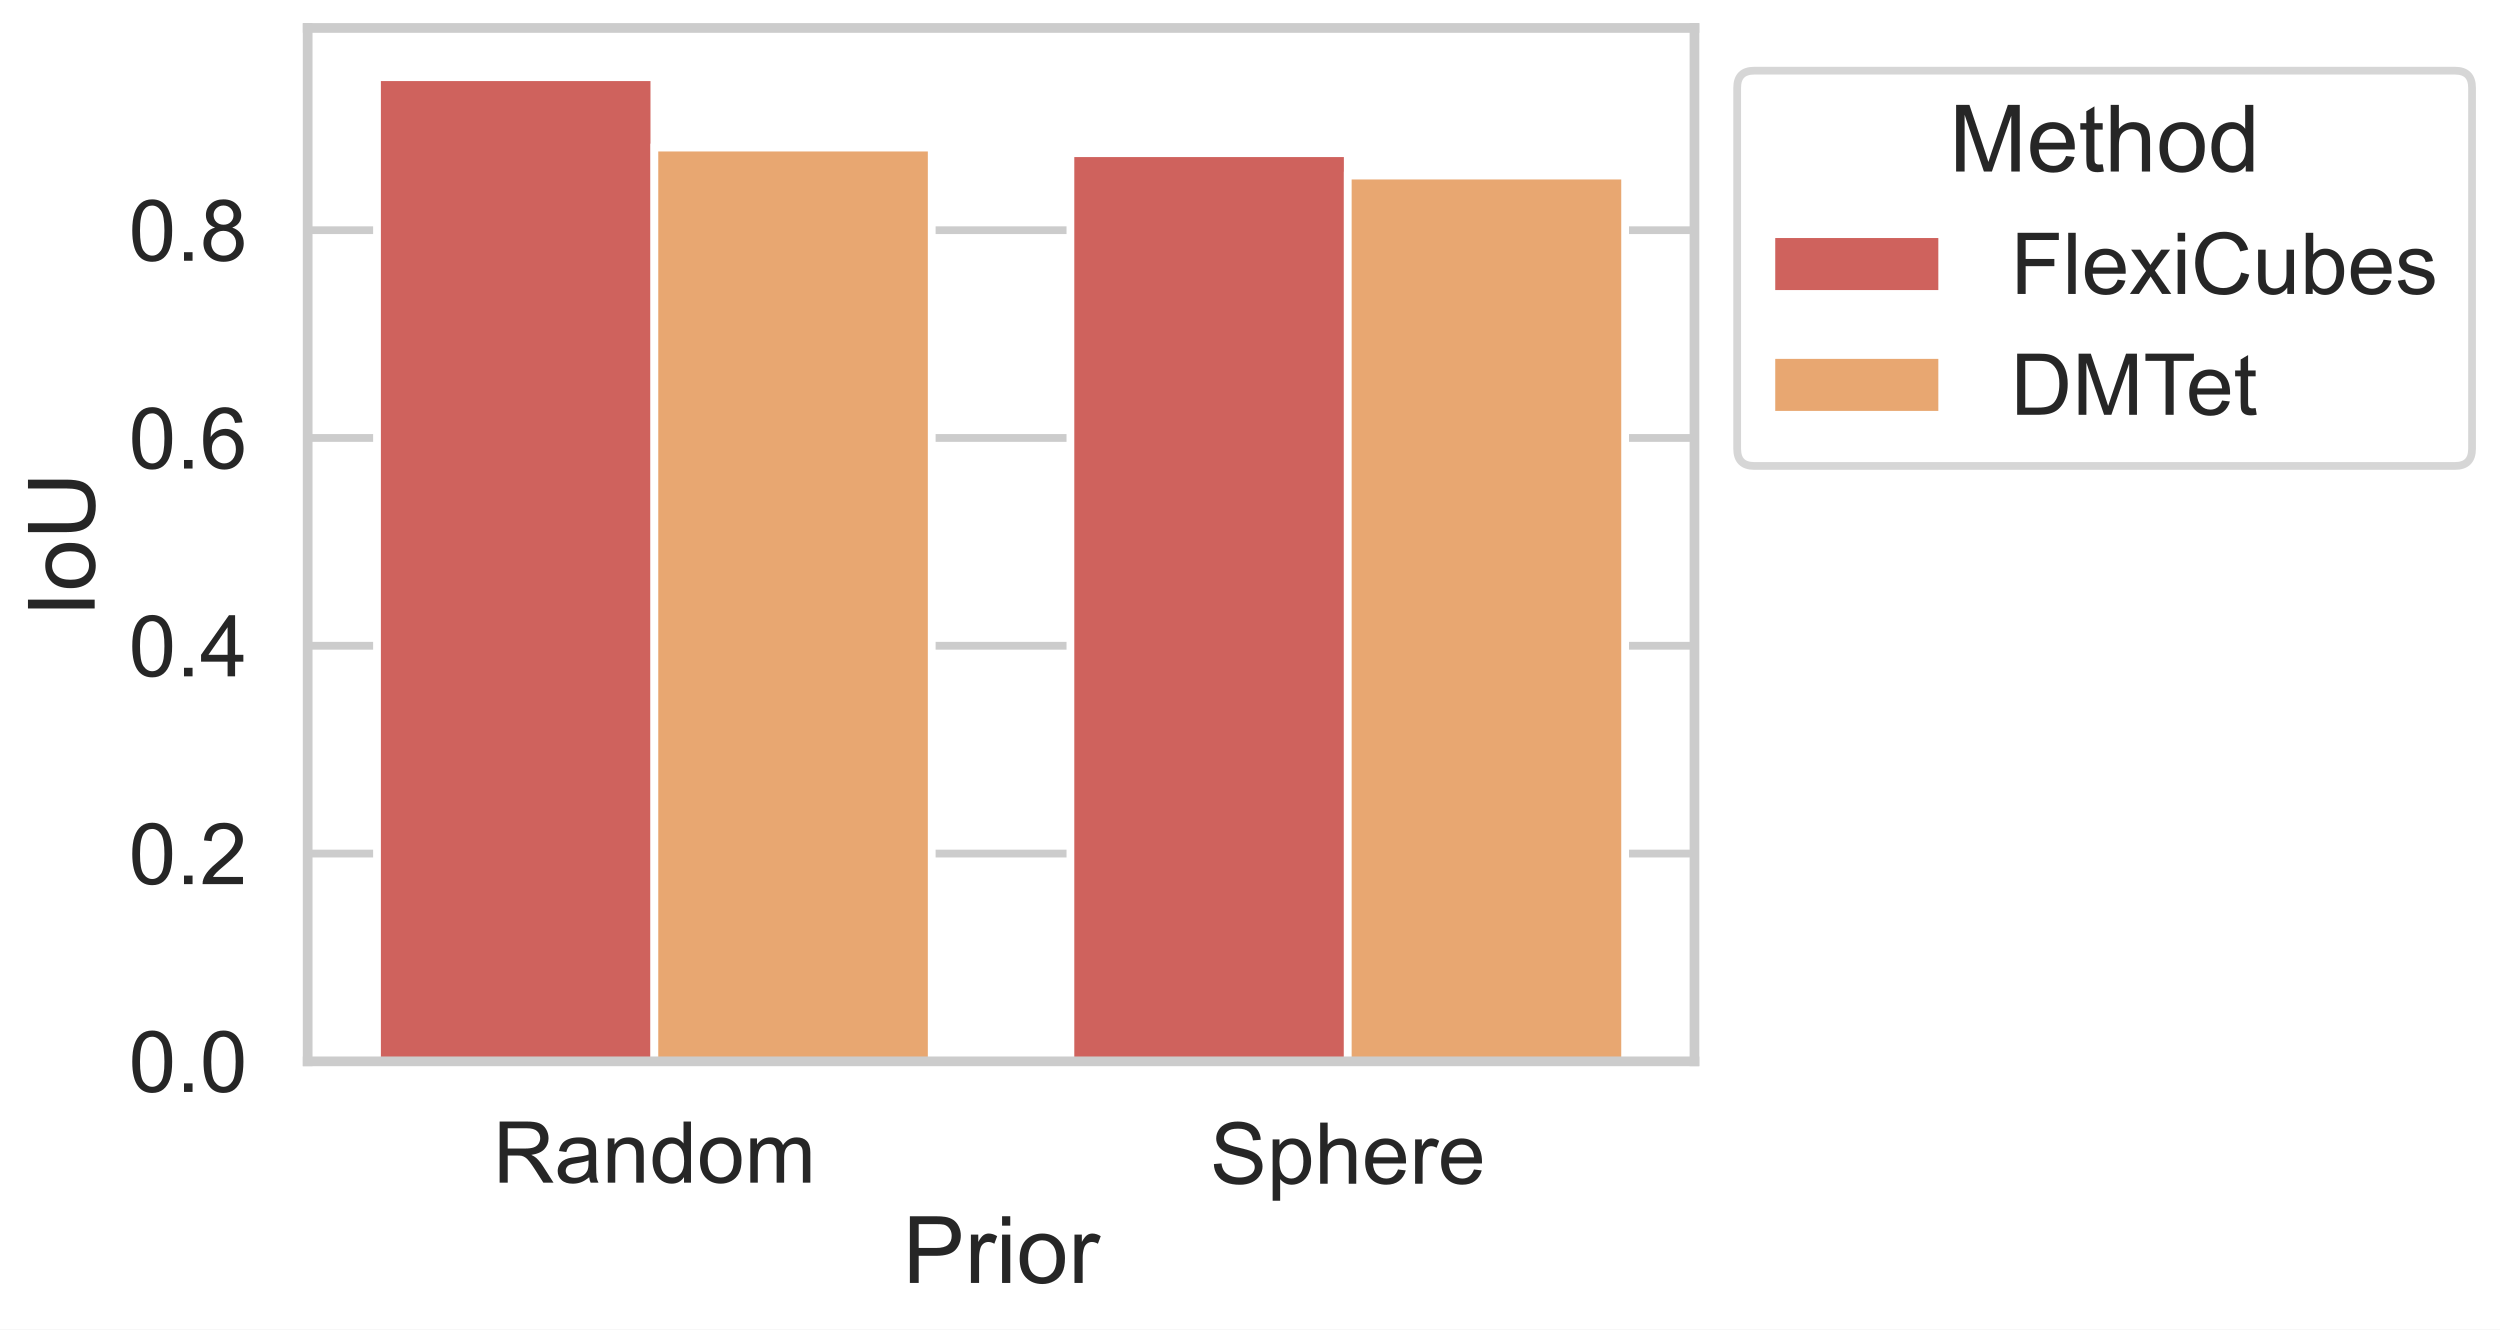
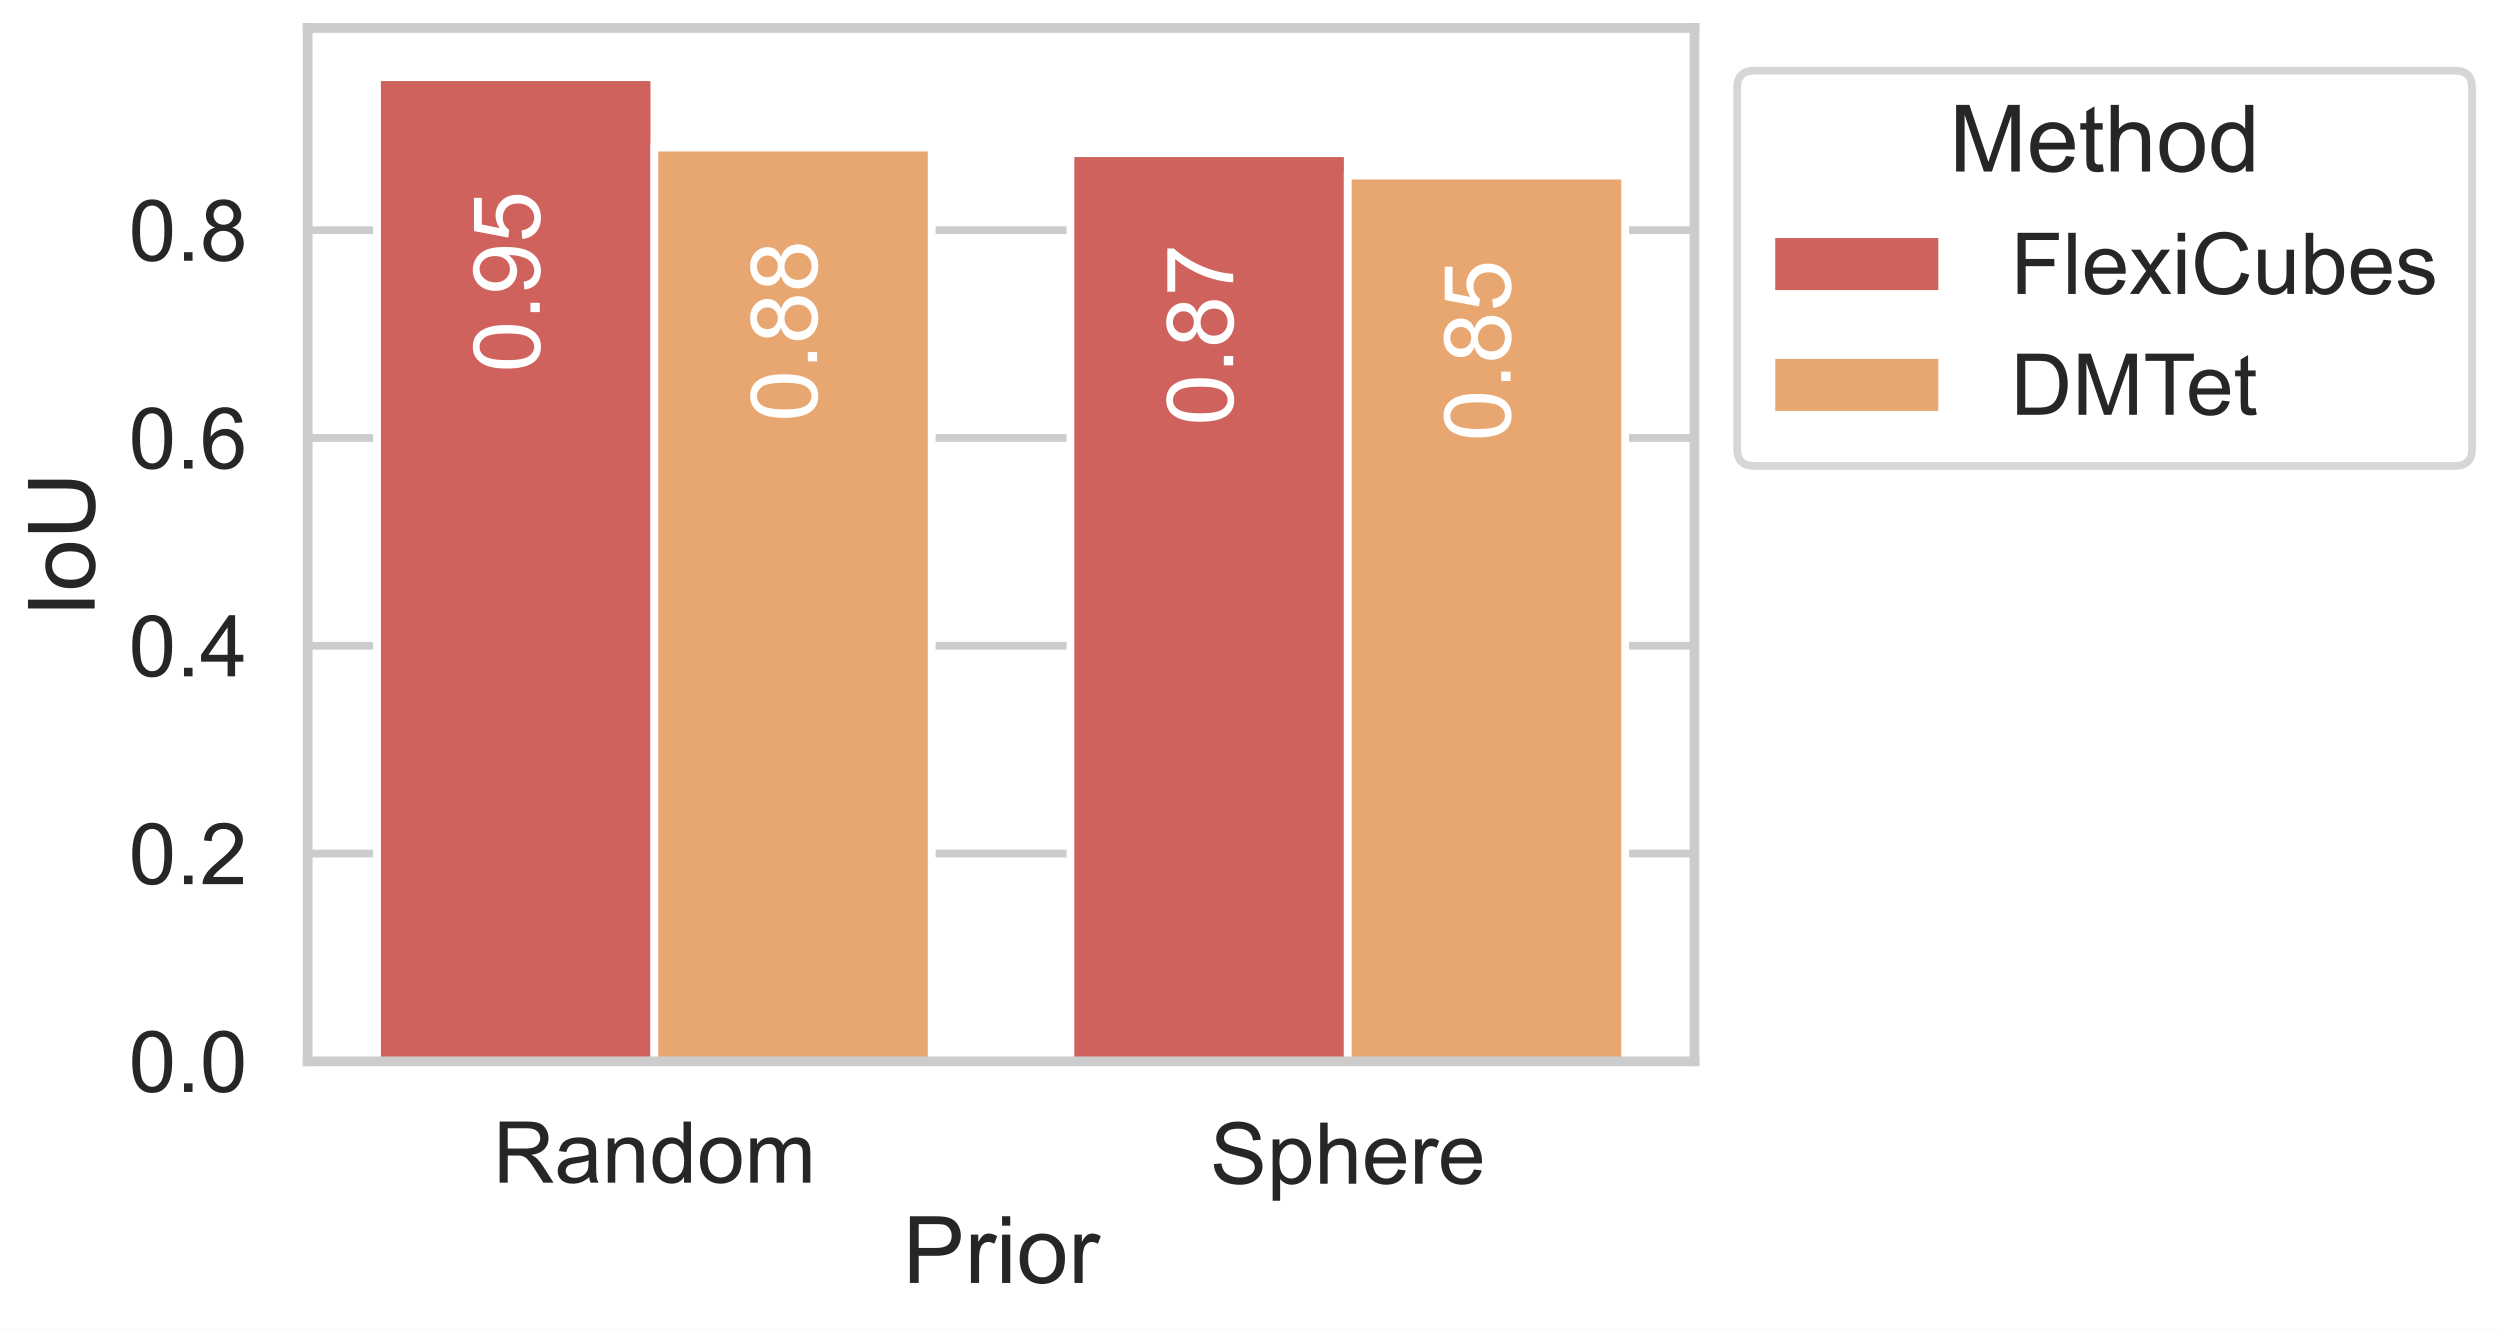
<svg xmlns="http://www.w3.org/2000/svg" xmlns:xlink="http://www.w3.org/1999/xlink" width="643.787pt" height="342.349pt" viewBox="0 0 643.787 342.349" version="1.1">
  <defs>
    <style type="text/css">*{stroke-linejoin: round; stroke-linecap: butt}</style>
  </defs>
  <g id="figure_1">
    <g id="patch_1">
      <path d="M 0 342.349  L 643.787 342.349  L 643.787 0  L 0 0  z " style="fill: #ffffff" />
    </g>
    <g id="axes_1">
      <g id="patch_2">
        <path d="M 79.229 273.312  L 436.349 273.312  L 436.349 7.2  L 79.229 7.2  z " style="fill: #ffffff" />
      </g>
      <g id="matplotlib.axis_1">
        <g id="xtick_1">
          <g id="text_1">
            <g style="fill: #262626" transform="translate(126.9339 304.5592) scale(0.22 -0.22)">
              <defs>
                <path id="ArialMT-52" d="M 503 0  L 503 4581  L 2534 4581  Q 3147 4581 3465 4457  Q 3784 4334 3975 4021  Q 4166 3709 4166 3331  Q 4166 2844 3850 2509  Q 3534 2175 2875 2084  Q 3116 1969 3241 1856  Q 3506 1613 3744 1247  L 4541 0  L 3778 0  L 3172 953  Q 2906 1366 2734 1584  Q 2563 1803 2427 1890  Q 2291 1978 2150 2013  Q 2047 2034 1813 2034  L 1109 2034  L 1109 0  L 503 0  z M 1109 2559  L 2413 2559  Q 2828 2559 3062 2645  Q 3297 2731 3419 2920  Q 3541 3109 3541 3331  Q 3541 3656 3305 3865  Q 3069 4075 2559 4075  L 1109 4075  L 1109 2559  z " transform="scale(0.015625)" />
                <path id="ArialMT-61" d="M 2588 409  Q 2275 144 1986 34  Q 1697 -75 1366 -75  Q 819 -75 525 192  Q 231 459 231 875  Q 231 1119 342 1320  Q 453 1522 633 1644  Q 813 1766 1038 1828  Q 1203 1872 1538 1913  Q 2219 1994 2541 2106  Q 2544 2222 2544 2253  Q 2544 2597 2384 2738  Q 2169 2928 1744 2928  Q 1347 2928 1158 2789  Q 969 2650 878 2297  L 328 2372  Q 403 2725 575 2942  Q 747 3159 1072 3276  Q 1397 3394 1825 3394  Q 2250 3394 2515 3294  Q 2781 3194 2906 3042  Q 3031 2891 3081 2659  Q 3109 2516 3109 2141  L 3109 1391  Q 3109 606 3145 398  Q 3181 191 3288 0  L 2700 0  Q 2613 175 2588 409  z M 2541 1666  Q 2234 1541 1622 1453  Q 1275 1403 1131 1340  Q 988 1278 909 1158  Q 831 1038 831 891  Q 831 666 1001 516  Q 1172 366 1500 366  Q 1825 366 2078 508  Q 2331 650 2450 897  Q 2541 1088 2541 1459  L 2541 1666  z " transform="scale(0.015625)" />
                <path id="ArialMT-6e" d="M 422 0  L 422 3319  L 928 3319  L 928 2847  Q 1294 3394 1984 3394  Q 2284 3394 2536 3286  Q 2788 3178 2913 3003  Q 3038 2828 3088 2588  Q 3119 2431 3119 2041  L 3119 0  L 2556 0  L 2556 2019  Q 2556 2363 2490 2533  Q 2425 2703 2258 2804  Q 2091 2906 1866 2906  Q 1506 2906 1245 2678  Q 984 2450 984 1813  L 984 0  L 422 0  z " transform="scale(0.015625)" />
                <path id="ArialMT-64" d="M 2575 0  L 2575 419  Q 2259 -75 1647 -75  Q 1250 -75 917 144  Q 584 363 401 755  Q 219 1147 219 1656  Q 219 2153 384 2558  Q 550 2963 881 3178  Q 1213 3394 1622 3394  Q 1922 3394 2156 3267  Q 2391 3141 2538 2938  L 2538 4581  L 3097 4581  L 3097 0  L 2575 0  z M 797 1656  Q 797 1019 1065 703  Q 1334 388 1700 388  Q 2069 388 2326 689  Q 2584 991 2584 1609  Q 2584 2291 2321 2609  Q 2059 2928 1675 2928  Q 1300 2928 1048 2622  Q 797 2316 797 1656  z " transform="scale(0.015625)" />
                <path id="ArialMT-6f" d="M 213 1659  Q 213 2581 725 3025  Q 1153 3394 1769 3394  Q 2453 3394 2887 2945  Q 3322 2497 3322 1706  Q 3322 1066 3130 698  Q 2938 331 2570 128  Q 2203 -75 1769 -75  Q 1072 -75 642 372  Q 213 819 213 1659  z M 791 1659  Q 791 1022 1069 705  Q 1347 388 1769 388  Q 2188 388 2466 706  Q 2744 1025 2744 1678  Q 2744 2294 2464 2611  Q 2184 2928 1769 2928  Q 1347 2928 1069 2612  Q 791 2297 791 1659  z " transform="scale(0.015625)" />
                <path id="ArialMT-6d" d="M 422 0  L 422 3319  L 925 3319  L 925 2853  Q 1081 3097 1340 3245  Q 1600 3394 1931 3394  Q 2300 3394 2536 3241  Q 2772 3088 2869 2813  Q 3263 3394 3894 3394  Q 4388 3394 4653 3120  Q 4919 2847 4919 2278  L 4919 0  L 4359 0  L 4359 2091  Q 4359 2428 4304 2576  Q 4250 2725 4106 2815  Q 3963 2906 3769 2906  Q 3419 2906 3187 2673  Q 2956 2441 2956 1928  L 2956 0  L 2394 0  L 2394 2156  Q 2394 2531 2256 2718  Q 2119 2906 1806 2906  Q 1569 2906 1367 2781  Q 1166 2656 1075 2415  Q 984 2175 984 1722  L 984 0  L 422 0  z " transform="scale(0.015625)" />
              </defs>
              <use xlink:href="#ArialMT-52" />
              <use xlink:href="#ArialMT-61" transform="translate(72.2168 0)" />
              <use xlink:href="#ArialMT-6e" transform="translate(127.832 0)" />
              <use xlink:href="#ArialMT-64" transform="translate(183.4473 0)" />
              <use xlink:href="#ArialMT-6f" transform="translate(239.0625 0)" />
              <use xlink:href="#ArialMT-6d" transform="translate(294.6777 0)" />
            </g>
          </g>
        </g>
        <g id="xtick_2">
          <g id="text_2">
            <g style="fill: #262626" transform="translate(311.6006 304.8273) scale(0.22 -0.22)">
              <defs>
                <path id="ArialMT-53" d="M 288 1472  L 859 1522  Q 900 1178 1048 958  Q 1197 738 1509 602  Q 1822 466 2213 466  Q 2559 466 2825 569  Q 3091 672 3220 851  Q 3350 1031 3350 1244  Q 3350 1459 3225 1620  Q 3100 1781 2813 1891  Q 2628 1963 1997 2114  Q 1366 2266 1113 2400  Q 784 2572 623 2826  Q 463 3081 463 3397  Q 463 3744 659 4045  Q 856 4347 1234 4503  Q 1613 4659 2075 4659  Q 2584 4659 2973 4495  Q 3363 4331 3572 4012  Q 3781 3694 3797 3291  L 3216 3247  Q 3169 3681 2898 3903  Q 2628 4125 2100 4125  Q 1550 4125 1298 3923  Q 1047 3722 1047 3438  Q 1047 3191 1225 3031  Q 1400 2872 2139 2705  Q 2878 2538 3153 2413  Q 3553 2228 3743 1945  Q 3934 1663 3934 1294  Q 3934 928 3725 604  Q 3516 281 3123 101  Q 2731 -78 2241 -78  Q 1619 -78 1198 103  Q 778 284 539 648  Q 300 1013 288 1472  z " transform="scale(0.015625)" />
                <path id="ArialMT-70" d="M 422 -1272  L 422 3319  L 934 3319  L 934 2888  Q 1116 3141 1344 3267  Q 1572 3394 1897 3394  Q 2322 3394 2647 3175  Q 2972 2956 3137 2557  Q 3303 2159 3303 1684  Q 3303 1175 3120 767  Q 2938 359 2589 142  Q 2241 -75 1856 -75  Q 1575 -75 1351 44  Q 1128 163 984 344  L 984 -1272  L 422 -1272  z M 931 1641  Q 931 1000 1190 694  Q 1450 388 1819 388  Q 2194 388 2461 705  Q 2728 1022 2728 1688  Q 2728 2322 2467 2637  Q 2206 2953 1844 2953  Q 1484 2953 1207 2617  Q 931 2281 931 1641  z " transform="scale(0.015625)" />
                <path id="ArialMT-68" d="M 422 0  L 422 4581  L 984 4581  L 984 2938  Q 1378 3394 1978 3394  Q 2347 3394 2619 3248  Q 2891 3103 3008 2847  Q 3125 2591 3125 2103  L 3125 0  L 2563 0  L 2563 2103  Q 2563 2525 2380 2717  Q 2197 2909 1863 2909  Q 1613 2909 1392 2779  Q 1172 2650 1078 2428  Q 984 2206 984 1816  L 984 0  L 422 0  z " transform="scale(0.015625)" />
                <path id="ArialMT-65" d="M 2694 1069  L 3275 997  Q 3138 488 2766 206  Q 2394 -75 1816 -75  Q 1088 -75 661 373  Q 234 822 234 1631  Q 234 2469 665 2931  Q 1097 3394 1784 3394  Q 2450 3394 2872 2941  Q 3294 2488 3294 1666  Q 3294 1616 3291 1516  L 816 1516  Q 847 969 1125 678  Q 1403 388 1819 388  Q 2128 388 2347 550  Q 2566 713 2694 1069  z M 847 1978  L 2700 1978  Q 2663 2397 2488 2606  Q 2219 2931 1791 2931  Q 1403 2931 1139 2672  Q 875 2413 847 1978  z " transform="scale(0.015625)" />
                <path id="ArialMT-72" d="M 416 0  L 416 3319  L 922 3319  L 922 2816  Q 1116 3169 1280 3281  Q 1444 3394 1641 3394  Q 1925 3394 2219 3213  L 2025 2691  Q 1819 2813 1613 2813  Q 1428 2813 1281 2702  Q 1134 2591 1072 2394  Q 978 2094 978 1738  L 978 0  L 416 0  z " transform="scale(0.015625)" />
              </defs>
              <use xlink:href="#ArialMT-53" />
              <use xlink:href="#ArialMT-70" transform="translate(66.69922 0)" />
              <use xlink:href="#ArialMT-68" transform="translate(122.3145 0)" />
              <use xlink:href="#ArialMT-65" transform="translate(177.9297 0)" />
              <use xlink:href="#ArialMT-72" transform="translate(233.5449 0)" />
              <use xlink:href="#ArialMT-65" transform="translate(266.8457 0)" />
            </g>
          </g>
        </g>
        <g id="text_3">
          <g style="fill: #262626" transform="translate(232.4538 330.3786) scale(0.24 -0.24)">
            <defs>
              <path id="ArialMT-50" d="M 494 0  L 494 4581  L 2222 4581  Q 2678 4581 2919 4538  Q 3256 4481 3484 4323  Q 3713 4166 3852 3881  Q 3991 3597 3991 3256  Q 3991 2672 3619 2267  Q 3247 1863 2275 1863  L 1100 1863  L 1100 0  L 494 0  z M 1100 2403  L 2284 2403  Q 2872 2403 3119 2622  Q 3366 2841 3366 3238  Q 3366 3525 3220 3729  Q 3075 3934 2838 4000  Q 2684 4041 2272 4041  L 1100 4041  L 1100 2403  z " transform="scale(0.015625)" />
              <path id="ArialMT-69" d="M 425 3934  L 425 4581  L 988 4581  L 988 3934  L 425 3934  z M 425 0  L 425 3319  L 988 3319  L 988 0  L 425 0  z " transform="scale(0.015625)" />
            </defs>
            <use xlink:href="#ArialMT-50" />
            <use xlink:href="#ArialMT-72" transform="translate(66.69922 0)" />
            <use xlink:href="#ArialMT-69" transform="translate(100 0)" />
            <use xlink:href="#ArialMT-6f" transform="translate(122.2168 0)" />
            <use xlink:href="#ArialMT-72" transform="translate(177.832 0)" />
          </g>
        </g>
      </g>
      <g id="matplotlib.axis_2">
        <g id="ytick_1">
          <g id="line2d_1">
-             <path d="M 79.229 273.312  L 436.349 273.312  " clip-path="url(#pe503f9688b)" style="fill: none; stroke: #cccccc; stroke-width: 2; stroke-linecap: round" />
+             <path d="M 79.229 273.312  L 436.349 273.312  " clip-path="url(#peb09f26eeb)" style="fill: none; stroke: #cccccc; stroke-width: 2; stroke-linecap: round" />
          </g>
          <g id="text_4">
            <g style="fill: #262626" transform="translate(33.14875 281.1856) scale(0.22 -0.22)">
              <defs>
                <path id="ArialMT-30" d="M 266 2259  Q 266 3072 433 3567  Q 600 4063 929 4331  Q 1259 4600 1759 4600  Q 2128 4600 2406 4451  Q 2684 4303 2865 4023  Q 3047 3744 3150 3342  Q 3253 2941 3253 2259  Q 3253 1453 3087 958  Q 2922 463 2592 192  Q 2263 -78 1759 -78  Q 1097 -78 719 397  Q 266 969 266 2259  z M 844 2259  Q 844 1131 1108 757  Q 1372 384 1759 384  Q 2147 384 2411 759  Q 2675 1134 2675 2259  Q 2675 3391 2411 3762  Q 2147 4134 1753 4134  Q 1366 4134 1134 3806  Q 844 3388 844 2259  z " transform="scale(0.015625)" />
                <path id="ArialMT-2e" d="M 581 0  L 581 641  L 1222 641  L 1222 0  L 581 0  z " transform="scale(0.015625)" />
              </defs>
              <use xlink:href="#ArialMT-30" />
              <use xlink:href="#ArialMT-2e" transform="translate(55.61523 0)" />
              <use xlink:href="#ArialMT-30" transform="translate(83.39844 0)" />
            </g>
          </g>
        </g>
        <g id="ytick_2">
          <g id="line2d_2">
-             <path d="M 79.229 219.803  L 436.349 219.803  " clip-path="url(#pe503f9688b)" style="fill: none; stroke: #cccccc; stroke-width: 2; stroke-linecap: round" />
+             <path d="M 79.229 219.803  L 436.349 219.803  " clip-path="url(#peb09f26eeb)" style="fill: none; stroke: #cccccc; stroke-width: 2; stroke-linecap: round" />
          </g>
          <g id="text_5">
            <g style="fill: #262626" transform="translate(33.14875 227.6765) scale(0.22 -0.22)">
              <defs>
                <path id="ArialMT-32" d="M 3222 541  L 3222 0  L 194 0  Q 188 203 259 391  Q 375 700 629 1000  Q 884 1300 1366 1694  Q 2113 2306 2375 2664  Q 2638 3022 2638 3341  Q 2638 3675 2398 3904  Q 2159 4134 1775 4134  Q 1369 4134 1125 3890  Q 881 3647 878 3216  L 300 3275  Q 359 3922 746 4261  Q 1134 4600 1788 4600  Q 2447 4600 2831 4234  Q 3216 3869 3216 3328  Q 3216 3053 3103 2787  Q 2991 2522 2730 2228  Q 2469 1934 1863 1422  Q 1356 997 1212 845  Q 1069 694 975 541  L 3222 541  z " transform="scale(0.015625)" />
              </defs>
              <use xlink:href="#ArialMT-30" />
              <use xlink:href="#ArialMT-2e" transform="translate(55.61523 0)" />
              <use xlink:href="#ArialMT-32" transform="translate(83.39844 0)" />
            </g>
          </g>
        </g>
        <g id="ytick_3">
          <g id="line2d_3">
-             <path d="M 79.229 166.294  L 436.349 166.294  " clip-path="url(#pe503f9688b)" style="fill: none; stroke: #cccccc; stroke-width: 2; stroke-linecap: round" />
+             <path d="M 79.229 166.294  L 436.349 166.294  " clip-path="url(#peb09f26eeb)" style="fill: none; stroke: #cccccc; stroke-width: 2; stroke-linecap: round" />
          </g>
          <g id="text_6">
            <g style="fill: #262626" transform="translate(33.14875 174.1674) scale(0.22 -0.22)">
              <defs>
                <path id="ArialMT-34" d="M 2069 0  L 2069 1097  L 81 1097  L 81 1613  L 2172 4581  L 2631 4581  L 2631 1613  L 3250 1613  L 3250 1097  L 2631 1097  L 2631 0  L 2069 0  z M 2069 1613  L 2069 3678  L 634 1613  L 2069 1613  z " transform="scale(0.015625)" />
              </defs>
              <use xlink:href="#ArialMT-30" />
              <use xlink:href="#ArialMT-2e" transform="translate(55.61523 0)" />
              <use xlink:href="#ArialMT-34" transform="translate(83.39844 0)" />
            </g>
          </g>
        </g>
        <g id="ytick_4">
          <g id="line2d_4">
-             <path d="M 79.229 112.785  L 436.349 112.785  " clip-path="url(#pe503f9688b)" style="fill: none; stroke: #cccccc; stroke-width: 2; stroke-linecap: round" />
+             <path d="M 79.229 112.785  L 436.349 112.785  " clip-path="url(#peb09f26eeb)" style="fill: none; stroke: #cccccc; stroke-width: 2; stroke-linecap: round" />
          </g>
          <g id="text_7">
            <g style="fill: #262626" transform="translate(33.14875 120.6582) scale(0.22 -0.22)">
              <defs>
                <path id="ArialMT-36" d="M 3184 3459  L 2625 3416  Q 2550 3747 2413 3897  Q 2184 4138 1850 4138  Q 1581 4138 1378 3988  Q 1113 3794 959 3422  Q 806 3050 800 2363  Q 1003 2672 1297 2822  Q 1591 2972 1913 2972  Q 2475 2972 2870 2558  Q 3266 2144 3266 1488  Q 3266 1056 3080 686  Q 2894 316 2569 119  Q 2244 -78 1831 -78  Q 1128 -78 684 439  Q 241 956 241 2144  Q 241 3472 731 4075  Q 1159 4600 1884 4600  Q 2425 4600 2770 4297  Q 3116 3994 3184 3459  z M 888 1484  Q 888 1194 1011 928  Q 1134 663 1356 523  Q 1578 384 1822 384  Q 2178 384 2434 671  Q 2691 959 2691 1453  Q 2691 1928 2437 2201  Q 2184 2475 1800 2475  Q 1419 2475 1153 2201  Q 888 1928 888 1484  z " transform="scale(0.015625)" />
              </defs>
              <use xlink:href="#ArialMT-30" />
              <use xlink:href="#ArialMT-2e" transform="translate(55.61523 0)" />
              <use xlink:href="#ArialMT-36" transform="translate(83.39844 0)" />
            </g>
          </g>
        </g>
        <g id="ytick_5">
          <g id="line2d_5">
-             <path d="M 79.229 59.276  L 436.349 59.276  " clip-path="url(#pe503f9688b)" style="fill: none; stroke: #cccccc; stroke-width: 2; stroke-linecap: round" />
+             <path d="M 79.229 59.276  L 436.349 59.276  " clip-path="url(#peb09f26eeb)" style="fill: none; stroke: #cccccc; stroke-width: 2; stroke-linecap: round" />
          </g>
          <g id="text_8">
            <g style="fill: #262626" transform="translate(33.14875 67.14913) scale(0.22 -0.22)">
              <defs>
                <path id="ArialMT-38" d="M 1131 2484  Q 781 2613 612 2850  Q 444 3088 444 3419  Q 444 3919 803 4259  Q 1163 4600 1759 4600  Q 2359 4600 2725 4251  Q 3091 3903 3091 3403  Q 3091 3084 2923 2848  Q 2756 2613 2416 2484  Q 2838 2347 3058 2040  Q 3278 1734 3278 1309  Q 3278 722 2862 322  Q 2447 -78 1769 -78  Q 1091 -78 675 323  Q 259 725 259 1325  Q 259 1772 486 2073  Q 713 2375 1131 2484  z M 1019 3438  Q 1019 3113 1228 2906  Q 1438 2700 1772 2700  Q 2097 2700 2305 2904  Q 2513 3109 2513 3406  Q 2513 3716 2298 3927  Q 2084 4138 1766 4138  Q 1444 4138 1231 3931  Q 1019 3725 1019 3438  z M 838 1322  Q 838 1081 952 856  Q 1066 631 1291 507  Q 1516 384 1775 384  Q 2178 384 2440 643  Q 2703 903 2703 1303  Q 2703 1709 2433 1975  Q 2163 2241 1756 2241  Q 1359 2241 1098 1978  Q 838 1716 838 1322  z " transform="scale(0.015625)" />
              </defs>
              <use xlink:href="#ArialMT-30" />
              <use xlink:href="#ArialMT-2e" transform="translate(55.61523 0)" />
              <use xlink:href="#ArialMT-38" transform="translate(83.39844 0)" />
            </g>
          </g>
        </g>
        <g id="text_9">
          <g style="fill: #262626" transform="translate(24.37875 158.9291) rotate(-90) scale(0.24 -0.24)">
            <defs>
              <path id="ArialMT-49" d="M 597 0  L 597 4581  L 1203 4581  L 1203 0  L 597 0  z " transform="scale(0.015625)" />
              <path id="ArialMT-55" d="M 3500 4581  L 4106 4581  L 4106 1934  Q 4106 1244 3950 837  Q 3794 431 3386 176  Q 2978 -78 2316 -78  Q 1672 -78 1262 144  Q 853 366 678 786  Q 503 1206 503 1934  L 503 4581  L 1109 4581  L 1109 1938  Q 1109 1341 1220 1058  Q 1331 775 1601 622  Q 1872 469 2263 469  Q 2931 469 3215 772  Q 3500 1075 3500 1938  L 3500 4581  z " transform="scale(0.015625)" />
            </defs>
            <use xlink:href="#ArialMT-49" />
            <use xlink:href="#ArialMT-6f" transform="translate(27.7832 0)" />
            <use xlink:href="#ArialMT-55" transform="translate(83.39844 0)" />
          </g>
        </g>
      </g>
      <g id="patch_3">
-         <path d="M 97.085 273.312  L 168.509 273.312  L 168.509 19.872  L 97.085 19.872  z " clip-path="url(#pe503f9688b)" style="fill: #cf625d; stroke: #ffffff; stroke-width: 2; stroke-linejoin: miter" />
+         <path d="M 97.085 273.312  L 168.509 273.312  L 168.509 19.872  L 97.085 19.872  z " clip-path="url(#peb09f26eeb)" style="fill: #cf625d; stroke: #ffffff; stroke-width: 2; stroke-linejoin: miter" />
      </g>
      <g id="patch_4">
-         <path d="M 275.645 273.312  L 347.069 273.312  L 347.069 39.444  L 275.645 39.444  z " clip-path="url(#pe503f9688b)" style="fill: #cf625d; stroke: #ffffff; stroke-width: 2; stroke-linejoin: miter" />
+         <path d="M 275.645 273.312  L 347.069 273.312  L 347.069 39.444  L 275.645 39.444  z " clip-path="url(#peb09f26eeb)" style="fill: #cf625d; stroke: #ffffff; stroke-width: 2; stroke-linejoin: miter" />
      </g>
      <g id="patch_5">
-         <path d="M 168.509 273.312  L 239.933 273.312  L 239.933 37.998  L 168.509 37.998  z " clip-path="url(#pe503f9688b)" style="fill: #e8a771; stroke: #ffffff; stroke-width: 2; stroke-linejoin: miter" />
+         <path d="M 168.509 273.312  L 239.933 273.312  L 239.933 37.998  L 168.509 37.998  z " clip-path="url(#peb09f26eeb)" style="fill: #e8a771; stroke: #ffffff; stroke-width: 2; stroke-linejoin: miter" />
      </g>
      <g id="patch_6">
-         <path d="M 347.069 273.312  L 418.493 273.312  L 418.493 45.207  L 347.069 45.207  z " clip-path="url(#pe503f9688b)" style="fill: #e8a771; stroke: #ffffff; stroke-width: 2; stroke-linejoin: miter" />
+         <path d="M 347.069 273.312  L 418.493 273.312  L 418.493 45.207  L 347.069 45.207  z " clip-path="url(#peb09f26eeb)" style="fill: #e8a771; stroke: #ffffff; stroke-width: 2; stroke-linejoin: miter" />
      </g>
      <g id="patch_7">
-         <path d="M 168.509 273.312  L 168.509 273.312  L 168.509 273.312  L 168.509 273.312  z " clip-path="url(#pe503f9688b)" style="fill: #cf625d; stroke: #ffffff; stroke-width: 2; stroke-linejoin: miter" />
+         <path d="M 168.509 273.312  L 168.509 273.312  L 168.509 273.312  L 168.509 273.312  z " clip-path="url(#peb09f26eeb)" style="fill: #cf625d; stroke: #ffffff; stroke-width: 2; stroke-linejoin: miter" />
      </g>
      <g id="patch_8">
-         <path d="M 168.509 273.312  L 168.509 273.312  L 168.509 273.312  L 168.509 273.312  z " clip-path="url(#pe503f9688b)" style="fill: #e8a771; stroke: #ffffff; stroke-width: 2; stroke-linejoin: miter" />
+         <path d="M 168.509 273.312  L 168.509 273.312  L 168.509 273.312  L 168.509 273.312  z " clip-path="url(#peb09f26eeb)" style="fill: #e8a771; stroke: #ffffff; stroke-width: 2; stroke-linejoin: miter" />
      </g>
      <g id="line2d_6">
-         <path clip-path="url(#pe503f9688b)" style="fill: none; stroke: #424242; stroke-width: 4.5; stroke-linecap: round" />
+         <path clip-path="url(#peb09f26eeb)" style="fill: none; stroke: #424242; stroke-width: 4.5; stroke-linecap: round" />
      </g>
      <g id="line2d_7">
-         <path clip-path="url(#pe503f9688b)" style="fill: none; stroke: #424242; stroke-width: 4.5; stroke-linecap: round" />
+         <path clip-path="url(#peb09f26eeb)" style="fill: none; stroke: #424242; stroke-width: 4.5; stroke-linecap: round" />
      </g>
      <g id="line2d_8">
-         <path clip-path="url(#pe503f9688b)" style="fill: none; stroke: #424242; stroke-width: 4.5; stroke-linecap: round" />
+         <path clip-path="url(#peb09f26eeb)" style="fill: none; stroke: #424242; stroke-width: 4.5; stroke-linecap: round" />
      </g>
      <g id="line2d_9">
-         <path clip-path="url(#pe503f9688b)" style="fill: none; stroke: #424242; stroke-width: 4.5; stroke-linecap: round" />
+         <path clip-path="url(#peb09f26eeb)" style="fill: none; stroke: #424242; stroke-width: 4.5; stroke-linecap: round" />
      </g>
      <g id="patch_9">
        <path d="M 79.229 273.312  L 79.229 7.2  " style="fill: none; stroke: #cccccc; stroke-width: 2.5; stroke-linejoin: miter; stroke-linecap: square" />
      </g>
      <g id="patch_10">
        <path d="M 436.349 273.312  L 436.349 7.2  " style="fill: none; stroke: #cccccc; stroke-width: 2.5; stroke-linejoin: miter; stroke-linecap: square" />
      </g>
      <g id="patch_11">
        <path d="M 79.229 273.312  L 436.349 273.312  " style="fill: none; stroke: #cccccc; stroke-width: 2.5; stroke-linejoin: miter; stroke-linecap: square" />
      </g>
      <g id="patch_12">
        <path d="M 79.229 7.2  L 436.349 7.2  " style="fill: none; stroke: #cccccc; stroke-width: 2.5; stroke-linejoin: miter; stroke-linecap: square" />
+       </g>
+       <g id="text_10">
+         <g style="fill: #ffffff" transform="translate(139.0011 95.904) rotate(-90) scale(0.24 -0.24)">
+           <defs>
+             <path id="ArialMT-39" d="M 350 1059  L 891 1109  Q 959 728 1153 556  Q 1347 384 1650 384  Q 1909 384 2104 503  Q 2300 622 2425 820  Q 2550 1019 2634 1356  Q 2719 1694 2719 2044  Q 2719 2081 2716 2156  Q 2547 1888 2255 1720  Q 1963 1553 1622 1553  Q 1053 1553 659 1965  Q 266 2378 266 3053  Q 266 3750 677 4175  Q 1088 4600 1706 4600  Q 2153 4600 2523 4359  Q 2894 4119 3086 3673  Q 3278 3228 3278 2384  Q 3278 1506 3087 986  Q 2897 466 2520 194  Q 2144 -78 1638 -78  Q 1100 -78 759 220  Q 419 519 350 1059  z M 2653 3081  Q 2653 3566 2395 3850  Q 2138 4134 1775 4134  Q 1400 4134 1122 3828  Q 844 3522 844 3034  Q 844 2597 1108 2323  Q 1372 2050 1759 2050  Q 2150 2050 2401 2323  Q 2653 2597 2653 3081  z " transform="scale(0.015625)" />
+             <path id="ArialMT-35" d="M 266 1200  L 856 1250  Q 922 819 1161 601  Q 1400 384 1738 384  Q 2144 384 2425 690  Q 2706 997 2706 1503  Q 2706 1984 2436 2262  Q 2166 2541 1728 2541  Q 1456 2541 1237 2417  Q 1019 2294 894 2097  L 366 2166  L 809 4519  L 3088 4519  L 3088 3981  L 1259 3981  L 1013 2750  Q 1425 3038 1878 3038  Q 2478 3038 2890 2622  Q 3303 2206 3303 1553  Q 3303 931 2941 478  Q 2500 -78 1738 -78  Q 1113 -78 717 272  Q 322 622 266 1200  z " transform="scale(0.015625)" />
+           </defs>
+           <use xlink:href="#ArialMT-30" />
+           <use xlink:href="#ArialMT-2e" transform="translate(55.61523 0)" />
+           <use xlink:href="#ArialMT-39" transform="translate(83.39844 0)" />
+           <use xlink:href="#ArialMT-35" transform="translate(139.0137 0)" />
+         </g>
+       </g>
+       <g id="text_11">
+         <g style="fill: #ffffff" transform="translate(317.5611 109.6041) rotate(-90) scale(0.24 -0.24)">
+           <defs>
+             <path id="ArialMT-37" d="M 303 3981  L 303 4522  L 3269 4522  L 3269 4084  Q 2831 3619 2401 2847  Q 1972 2075 1738 1259  Q 1569 684 1522 0  L 944 0  Q 953 541 1156 1306  Q 1359 2072 1739 2783  Q 2119 3494 2547 3981  L 303 3981  z " transform="scale(0.015625)" />
+           </defs>
+           <use xlink:href="#ArialMT-30" />
+           <use xlink:href="#ArialMT-2e" transform="translate(55.61523 0)" />
+           <use xlink:href="#ArialMT-38" transform="translate(83.39844 0)" />
+           <use xlink:href="#ArialMT-37" transform="translate(139.0137 0)" />
+         </g>
+       </g>
+       <g id="text_12">
+         <g style="fill: #ffffff" transform="translate(210.4251 108.5922) rotate(-90) scale(0.24 -0.24)">
+           <use xlink:href="#ArialMT-30" />
+           <use xlink:href="#ArialMT-2e" transform="translate(55.61523 0)" />
+           <use xlink:href="#ArialMT-38" transform="translate(83.39844 0)" />
+           <use xlink:href="#ArialMT-38" transform="translate(139.0137 0)" />
+         </g>
+       </g>
+       <g id="text_13">
+         <g style="fill: #ffffff" transform="translate(388.9851 113.6387) rotate(-90) scale(0.24 -0.24)">
+           <use xlink:href="#ArialMT-30" />
+           <use xlink:href="#ArialMT-2e" transform="translate(55.61523 0)" />
+           <use xlink:href="#ArialMT-38" transform="translate(83.39844 0)" />
+           <use xlink:href="#ArialMT-35" transform="translate(139.0137 0)" />
+         </g>
      </g>
      <g id="legend_1">
        <g id="patch_13">
          <path d="M 451.749 119.988  L 632.187 119.988  Q 636.587 119.988 636.587 115.588  L 636.587 22.6  Q 636.587 18.2 632.187 18.2  L 451.749 18.2  Q 447.349 18.2 447.349 22.6  L 447.349 115.588  Q 447.349 119.988 451.749 119.988  z " style="fill: #ffffff; opacity: 0.8; stroke: #cccccc; stroke-width: 2; stroke-linejoin: miter" />
        </g>
-         <g id="text_10">
+         <g id="text_14">
          <g style="fill: #262626" transform="translate(501.9458 44.17875) scale(0.24 -0.24)">
            <defs>
              <path id="ArialMT-4d" d="M 475 0  L 475 4581  L 1388 4581  L 2472 1338  Q 2622 884 2691 659  Q 2769 909 2934 1394  L 4031 4581  L 4847 4581  L 4847 0  L 4263 0  L 4263 3834  L 2931 0  L 2384 0  L 1059 3900  L 1059 0  L 475 0  z " transform="scale(0.015625)" />
              <path id="ArialMT-74" d="M 1650 503  L 1731 6  Q 1494 -44 1306 -44  Q 1000 -44 831 53  Q 663 150 594 308  Q 525 466 525 972  L 525 2881  L 113 2881  L 113 3319  L 525 3319  L 525 4141  L 1084 4478  L 1084 3319  L 1650 3319  L 1650 2881  L 1084 2881  L 1084 941  Q 1084 700 1114 631  Q 1144 563 1211 522  Q 1278 481 1403 481  Q 1497 481 1650 503  z " transform="scale(0.015625)" />
            </defs>
            <use xlink:href="#ArialMT-4d" />
            <use xlink:href="#ArialMT-65" transform="translate(83.30078 0)" />
            <use xlink:href="#ArialMT-74" transform="translate(138.916 0)" />
            <use xlink:href="#ArialMT-68" transform="translate(166.6992 0)" />
            <use xlink:href="#ArialMT-6f" transform="translate(222.3145 0)" />
            <use xlink:href="#ArialMT-64" transform="translate(277.9297 0)" />
          </g>
        </g>
        <g id="patch_14">
          <path d="M 456.149 75.696  L 500.149 75.696  L 500.149 60.296  L 456.149 60.296  z " style="fill: #cf625d; stroke: #ffffff; stroke-width: 2; stroke-linejoin: miter" />
        </g>
-         <g id="text_11">
+         <g id="text_15">
          <g style="fill: #262626" transform="translate(517.7487 75.69594) scale(0.22 -0.22)">
            <defs>
              <path id="ArialMT-46" d="M 525 0  L 525 4581  L 3616 4581  L 3616 4041  L 1131 4041  L 1131 2622  L 3281 2622  L 3281 2081  L 1131 2081  L 1131 0  L 525 0  z " transform="scale(0.015625)" />
              <path id="ArialMT-6c" d="M 409 0  L 409 4581  L 972 4581  L 972 0  L 409 0  z " transform="scale(0.015625)" />
              <path id="ArialMT-78" d="M 47 0  L 1259 1725  L 138 3319  L 841 3319  L 1350 2541  Q 1494 2319 1581 2169  Q 1719 2375 1834 2534  L 2394 3319  L 3066 3319  L 1919 1756  L 3153 0  L 2463 0  L 1781 1031  L 1600 1309  L 728 0  L 47 0  z " transform="scale(0.015625)" />
              <path id="ArialMT-43" d="M 3763 1606  L 4369 1453  Q 4178 706 3683 314  Q 3188 -78 2472 -78  Q 1731 -78 1267 223  Q 803 525 561 1097  Q 319 1669 319 2325  Q 319 3041 592 3573  Q 866 4106 1370 4382  Q 1875 4659 2481 4659  Q 3169 4659 3637 4309  Q 4106 3959 4291 3325  L 3694 3184  Q 3534 3684 3231 3912  Q 2928 4141 2469 4141  Q 1941 4141 1586 3887  Q 1231 3634 1087 3207  Q 944 2781 944 2328  Q 944 1744 1114 1308  Q 1284 872 1643 656  Q 2003 441 2422 441  Q 2931 441 3284 734  Q 3638 1028 3763 1606  z " transform="scale(0.015625)" />
              <path id="ArialMT-75" d="M 2597 0  L 2597 488  Q 2209 -75 1544 -75  Q 1250 -75 995 37  Q 741 150 617 320  Q 494 491 444 738  Q 409 903 409 1263  L 409 3319  L 972 3319  L 972 1478  Q 972 1038 1006 884  Q 1059 663 1231 536  Q 1403 409 1656 409  Q 1909 409 2131 539  Q 2353 669 2445 892  Q 2538 1116 2538 1541  L 2538 3319  L 3100 3319  L 3100 0  L 2597 0  z " transform="scale(0.015625)" />
              <path id="ArialMT-62" d="M 941 0  L 419 0  L 419 4581  L 981 4581  L 981 2947  Q 1338 3394 1891 3394  Q 2197 3394 2470 3270  Q 2744 3147 2920 2923  Q 3097 2700 3197 2384  Q 3297 2069 3297 1709  Q 3297 856 2875 390  Q 2453 -75 1863 -75  Q 1275 -75 941 416  L 941 0  z M 934 1684  Q 934 1088 1097 822  Q 1363 388 1816 388  Q 2184 388 2453 708  Q 2722 1028 2722 1663  Q 2722 2313 2464 2622  Q 2206 2931 1841 2931  Q 1472 2931 1203 2611  Q 934 2291 934 1684  z " transform="scale(0.015625)" />
              <path id="ArialMT-73" d="M 197 991  L 753 1078  Q 800 744 1014 566  Q 1228 388 1613 388  Q 2000 388 2187 545  Q 2375 703 2375 916  Q 2375 1106 2209 1216  Q 2094 1291 1634 1406  Q 1016 1563 777 1677  Q 538 1791 414 1992  Q 291 2194 291 2438  Q 291 2659 392 2848  Q 494 3038 669 3163  Q 800 3259 1026 3326  Q 1253 3394 1513 3394  Q 1903 3394 2198 3281  Q 2494 3169 2634 2976  Q 2775 2784 2828 2463  L 2278 2388  Q 2241 2644 2061 2787  Q 1881 2931 1553 2931  Q 1166 2931 1000 2803  Q 834 2675 834 2503  Q 834 2394 903 2306  Q 972 2216 1119 2156  Q 1203 2125 1616 2013  Q 2213 1853 2448 1751  Q 2684 1650 2818 1456  Q 2953 1263 2953 975  Q 2953 694 2789 445  Q 2625 197 2315 61  Q 2006 -75 1616 -75  Q 969 -75 630 194  Q 291 463 197 991  z " transform="scale(0.015625)" />
            </defs>
            <use xlink:href="#ArialMT-46" />
            <use xlink:href="#ArialMT-6c" transform="translate(61.08398 0)" />
            <use xlink:href="#ArialMT-65" transform="translate(83.30078 0)" />
            <use xlink:href="#ArialMT-78" transform="translate(138.916 0)" />
            <use xlink:href="#ArialMT-69" transform="translate(188.916 0)" />
            <use xlink:href="#ArialMT-43" transform="translate(211.1328 0)" />
            <use xlink:href="#ArialMT-75" transform="translate(283.3496 0)" />
            <use xlink:href="#ArialMT-62" transform="translate(338.9648 0)" />
            <use xlink:href="#ArialMT-65" transform="translate(394.5801 0)" />
            <use xlink:href="#ArialMT-73" transform="translate(450.1953 0)" />
          </g>
        </g>
        <g id="patch_15">
          <path d="M 456.149 106.816  L 500.149 106.816  L 500.149 91.416  L 456.149 91.416  z " style="fill: #e8a771; stroke: #ffffff; stroke-width: 2; stroke-linejoin: miter" />
        </g>
-         <g id="text_12">
+         <g id="text_16">
          <g style="fill: #262626" transform="translate(517.7487 106.8156) scale(0.22 -0.22)">
            <defs>
              <path id="ArialMT-44" d="M 494 0  L 494 4581  L 2072 4581  Q 2606 4581 2888 4516  Q 3281 4425 3559 4188  Q 3922 3881 4101 3404  Q 4281 2928 4281 2316  Q 4281 1794 4159 1391  Q 4038 988 3847 723  Q 3656 459 3429 307  Q 3203 156 2883 78  Q 2563 0 2147 0  L 494 0  z M 1100 541  L 2078 541  Q 2531 541 2789 625  Q 3047 709 3200 863  Q 3416 1078 3536 1442  Q 3656 1806 3656 2325  Q 3656 3044 3420 3430  Q 3184 3816 2847 3947  Q 2603 4041 2063 4041  L 1100 4041  L 1100 541  z " transform="scale(0.015625)" />
              <path id="ArialMT-54" d="M 1659 0  L 1659 4041  L 150 4041  L 150 4581  L 3781 4581  L 3781 4041  L 2266 4041  L 2266 0  L 1659 0  z " transform="scale(0.015625)" />
            </defs>
            <use xlink:href="#ArialMT-44" />
            <use xlink:href="#ArialMT-4d" transform="translate(72.2168 0)" />
            <use xlink:href="#ArialMT-54" transform="translate(155.5176 0)" />
            <use xlink:href="#ArialMT-65" transform="translate(205.4766 0)" />
            <use xlink:href="#ArialMT-74" transform="translate(261.0918 0)" />
          </g>
        </g>
      </g>
    </g>
  </g>
  <defs>
-     <clipPath id="pe503f9688b">
+     <clipPath id="peb09f26eeb">
      <rect x="79.229" y="7.2" width="357.12" height="266.112" />
    </clipPath>
  </defs>
</svg>
